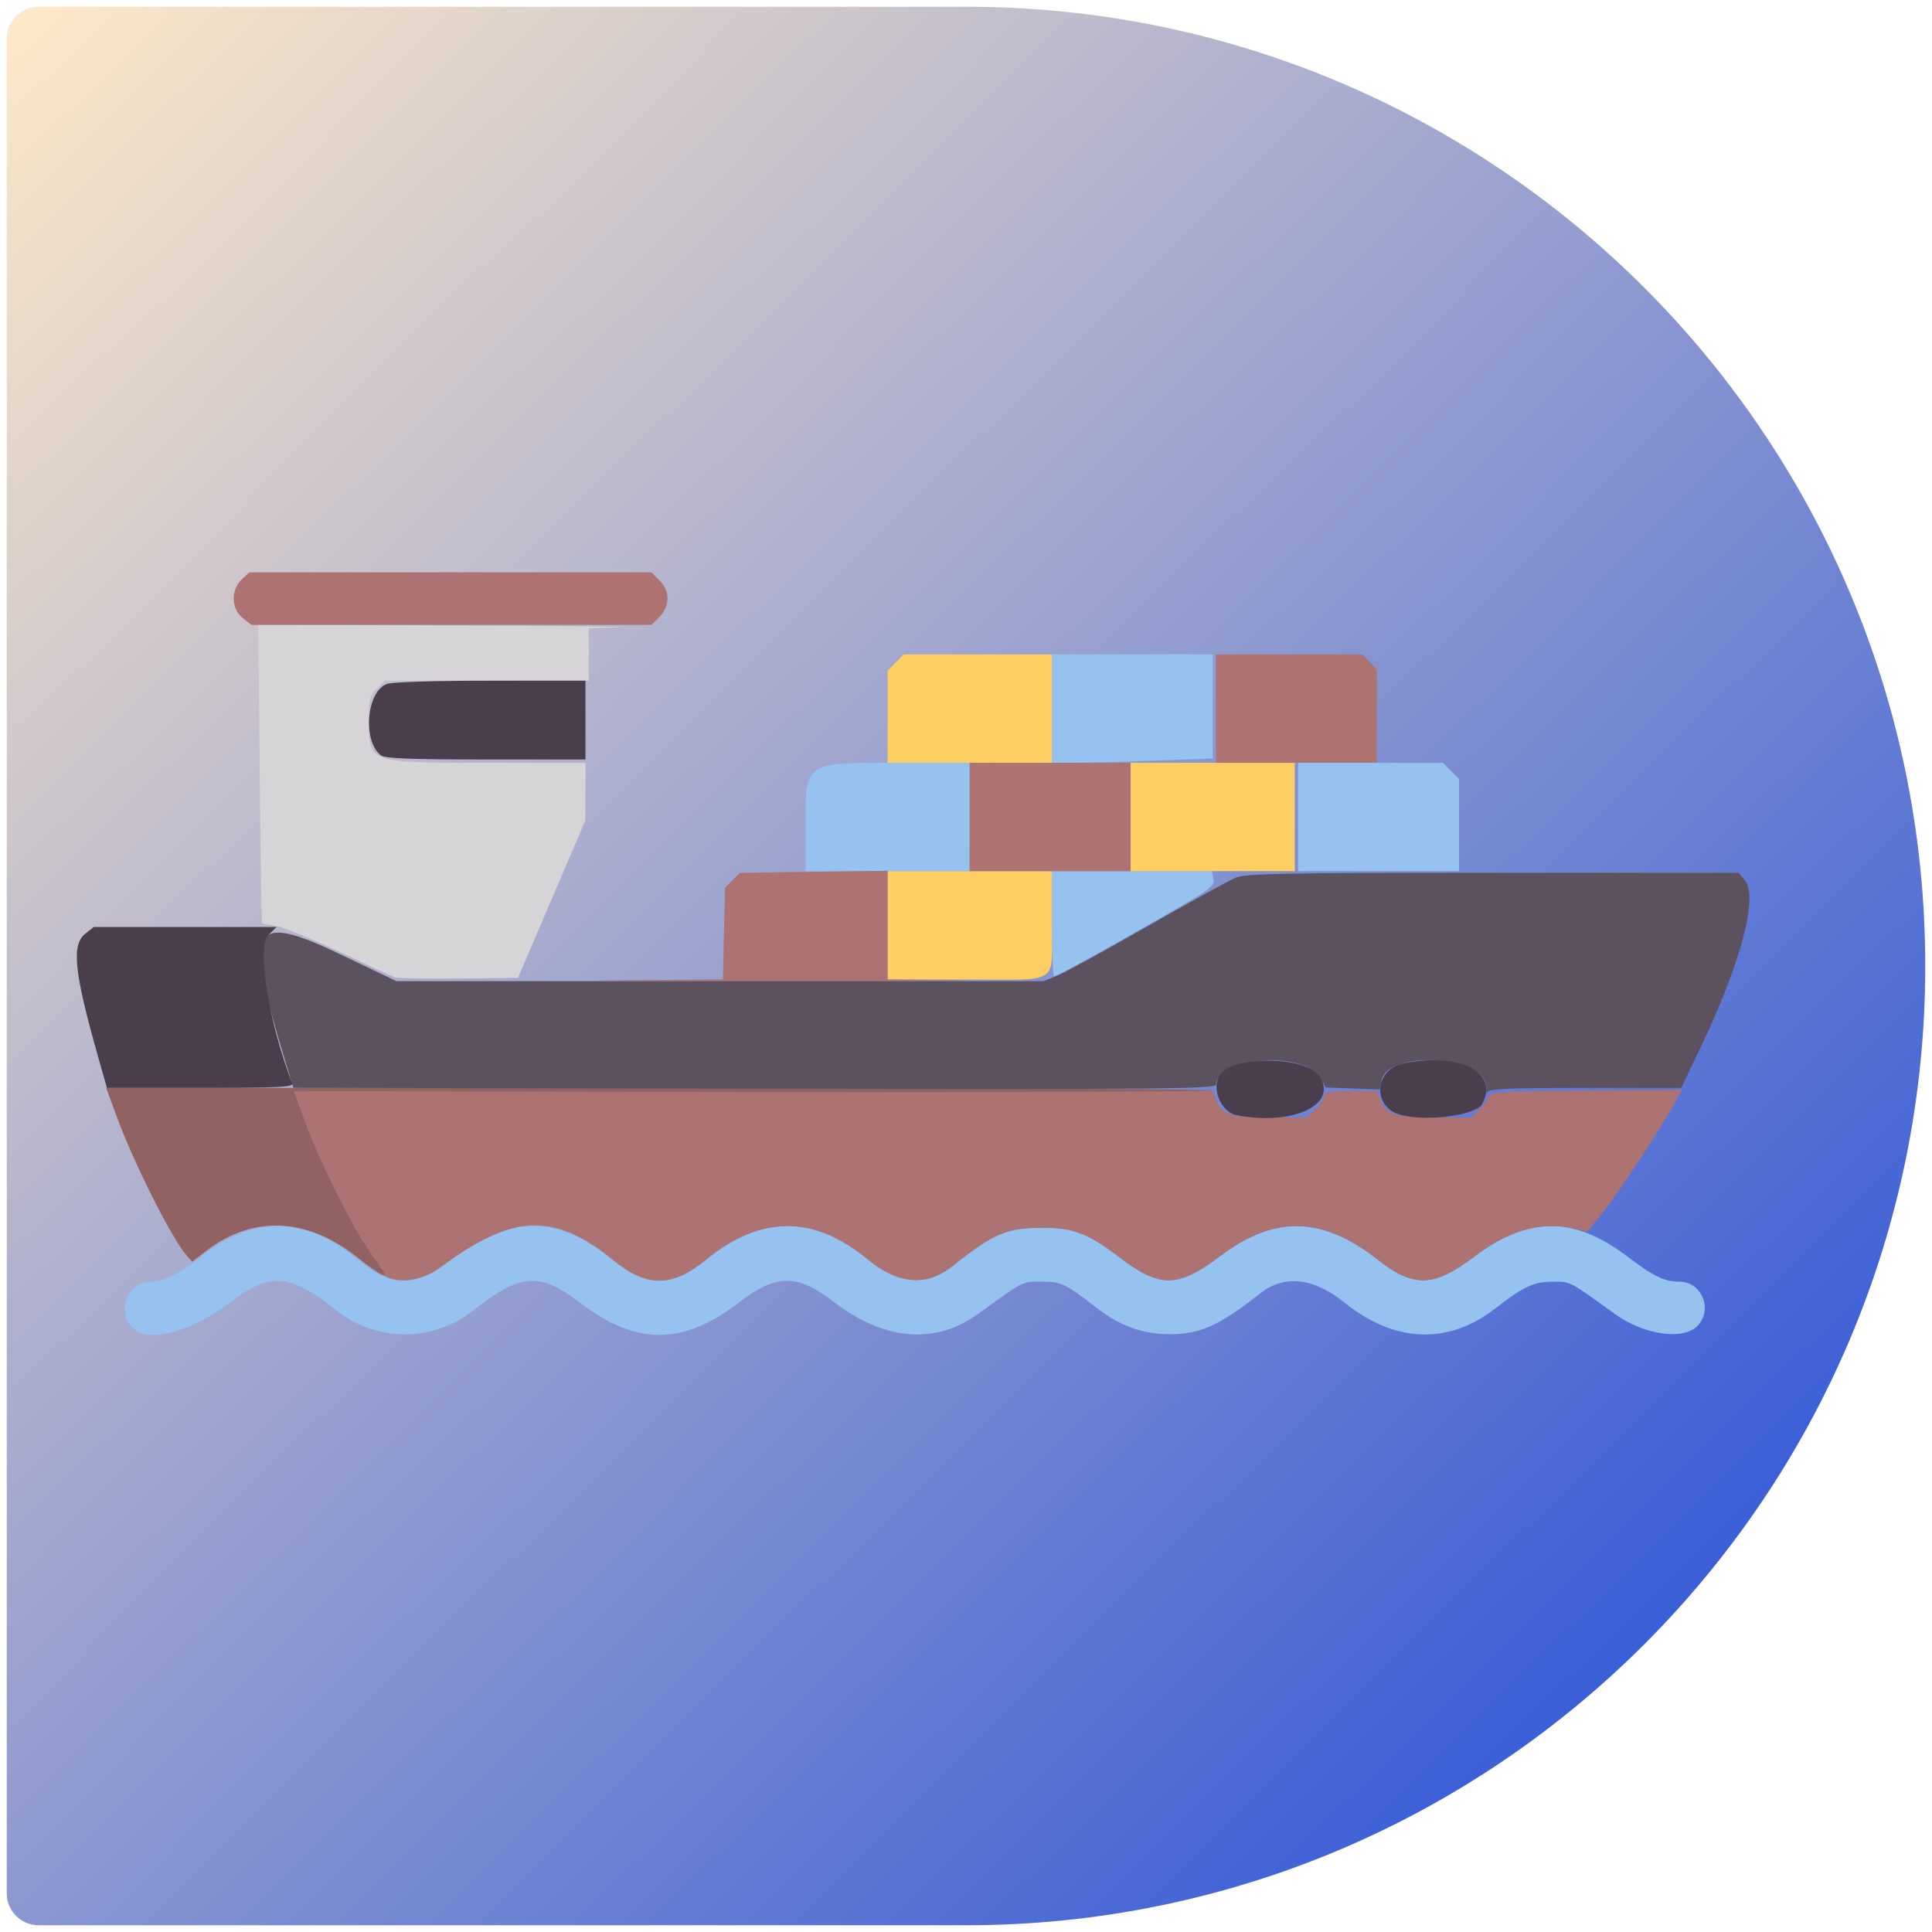
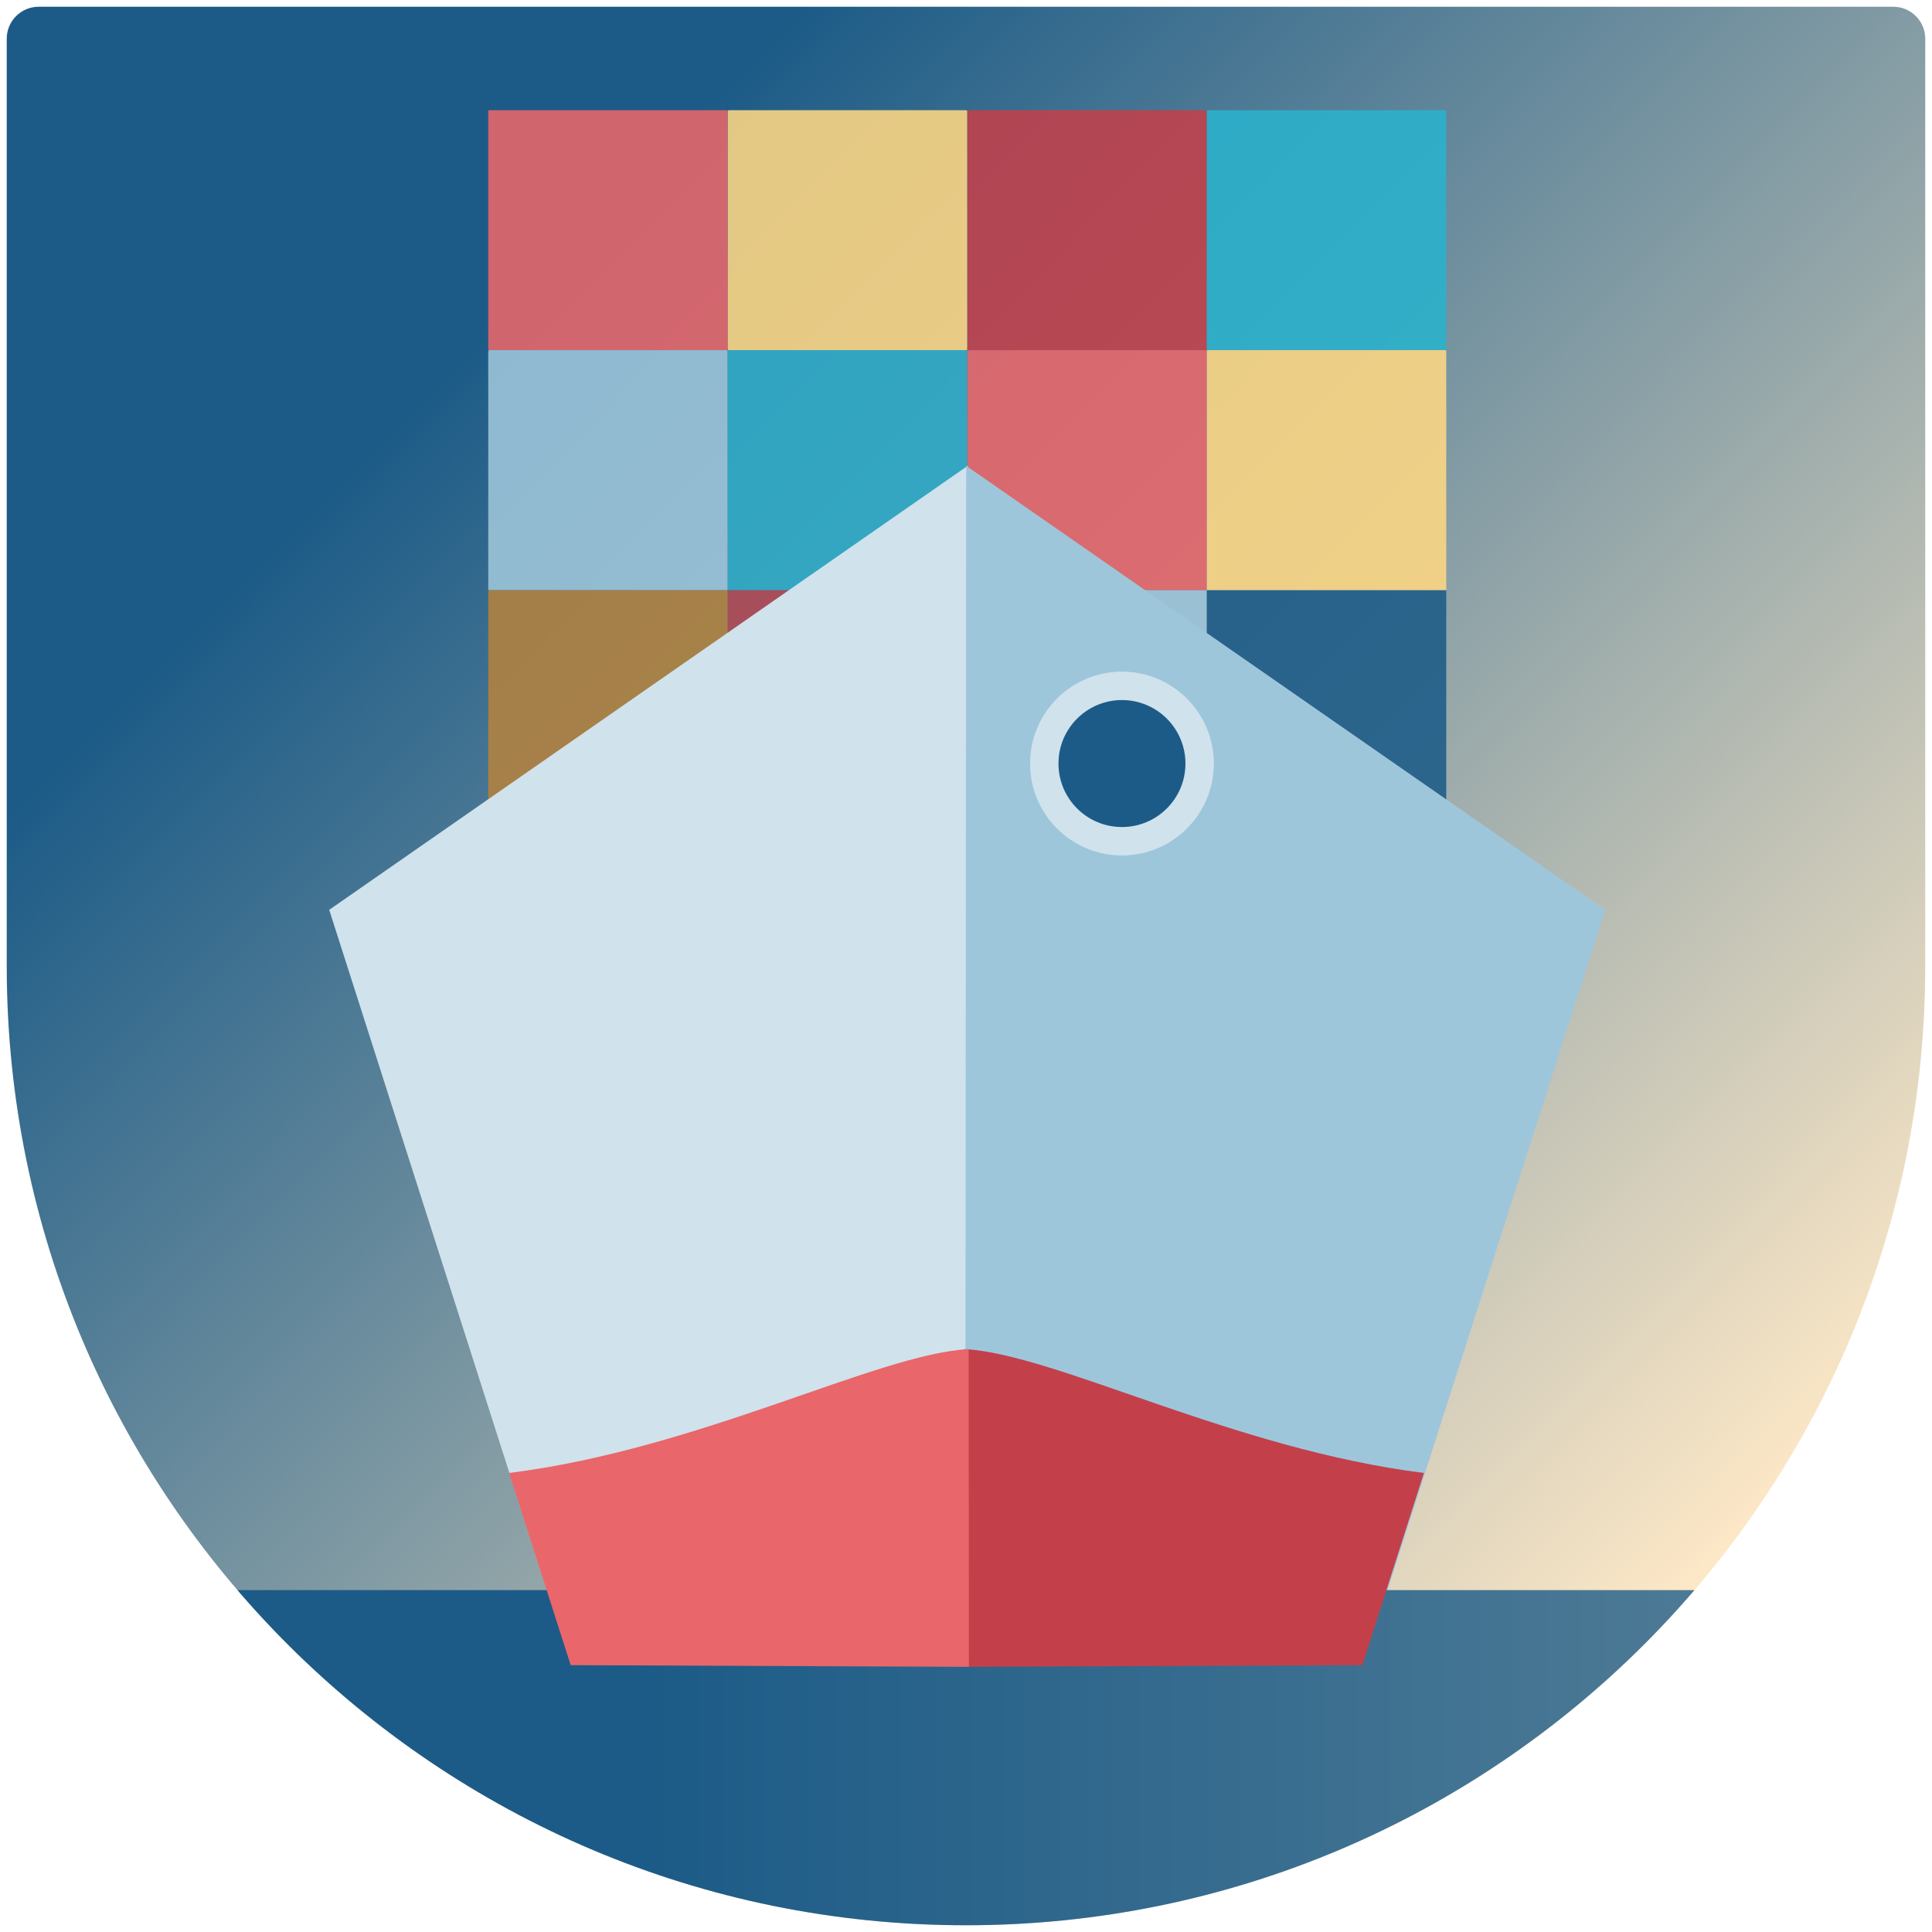
- <svg xmlns="http://www.w3.org/2000/svg" version="1.1" viewBox="0 0 86 86" id="svg128">
-   <defs id="defs100">
-     <linearGradient id="c" x1="85.999" x2="12" y1="86" y2="13" gradientTransform="matrix(0 -1 -1 0 86 90)" gradientUnits="userSpaceOnUse">
-       <stop stop-color="#00e0e8" offset="0" id="stop85" style="stop-color:#ffe9c7;stop-opacity:1;" />
-       <stop stop-color="#008bfc" offset="1" id="stop83" style="stop-color:#3a5ed7;stop-opacity:1;" />
+ <svg xmlns="http://www.w3.org/2000/svg" xmlns:xlink="http://www.w3.org/1999/xlink" width="86" height="86" id="svg2" version="1.1">
+   <defs id="defs4">
+     <linearGradient id="linearGradient17742">
+       <stop style="stop-color:#1c5b87;stop-opacity:1;" offset="0.282" id="stop17738" />
+       <stop style="stop-color:#507c96;stop-opacity:1;" offset="1" id="stop17740" />
    </linearGradient>
-     <linearGradient id="b" x1="84.311" x2="1.442" y1="83.506" y2="1.318" gradientUnits="userSpaceOnUse">
-       <stop stop-color="#008bfc" stop-opacity=".513" offset="0" id="stop88" />
-       <stop stop-color="#00e0e8" stop-opacity=".848" offset="1" id="stop90" />
+     <linearGradient id="linearGradient3789-6">
+       <stop style="stop-color:#1c5b87;stop-opacity:1;" offset="0.247" id="stop3793-4" />
+       <stop style="stop-color:#ffe9c7;stop-opacity:1;" offset="1" id="stop3791-0" />
    </linearGradient>
-     <linearGradient id="a" x1="20.549" x2="54.705" y1="20.705" y2="58.172" gradientUnits="userSpaceOnUse">
-       <stop stop-color="#fff" offset="0" id="stop93" />
-       <stop stop-color="#efefef" stop-opacity=".98" offset=".432" id="stop95" />
-       <stop stop-color="#fff" stop-opacity=".957" offset="1" id="stop97" />
-     </linearGradient>
+     <clipPath clipPathUnits="userSpaceOnUse" id="clipPath2435">
+       <path style="display:inline;fill:url(#linearGradient2439);fill-opacity:1" id="path2437" d="m 42.999,89.7 c 23.583,0 42.7,-19.118 42.7,-42.7 0,-0.408 0,-41.277 0,-41.277 0,-0.786 -0.637,-1.423 -1.423,-1.423 H 1.723 c -0.786,0 -1.423,0.637 -1.423,1.423 0,0 0,40.908 0,41.277 -0.001,23.582 19.116,42.7 42.699,42.7 z" />
+     </clipPath>
+     <linearGradient xlink:href="#linearGradient3789-6" id="linearGradient2439" gradientUnits="userSpaceOnUse" gradientTransform="matrix(-1.000012,0,0,-1,86,90)" x1="85.999" y1="86" x2="12" y2="13" />
+     <linearGradient xlink:href="#linearGradient3789-6" id="linearGradient2461" gradientUnits="userSpaceOnUse" gradientTransform="matrix(-1.000012,0,0,-1,86,90)" x1="85.999" y1="86" x2="12" y2="13" />
+     <clipPath clipPathUnits="userSpaceOnUse" id="clipPath17732">
+       <path style="display:inline;opacity:0.878;fill:url(#linearGradient17736);fill-opacity:1" id="path17734" d="m 42.999,89.7 c 23.583,0 42.7,-19.118 42.7,-42.7 0,-0.408 0,-41.277 0,-41.277 0,-0.786 -0.637,-1.423 -1.423,-1.423 H 1.723 c -0.786,0 -1.423,0.637 -1.423,1.423 0,0 0,40.908 0,41.277 -0.001,23.582 19.116,42.7 42.699,42.7 z" />
+     </clipPath>
+     <linearGradient xlink:href="#linearGradient3789-6" id="linearGradient17736" gradientUnits="userSpaceOnUse" gradientTransform="matrix(-1.000012,0,0,-1,86,90)" x1="85.999" y1="86" x2="12" y2="13" />
+     <linearGradient xlink:href="#linearGradient17742" id="linearGradient17744" x1="9.227" y1="82.24" x2="78.677" y2="82.24" gradientUnits="userSpaceOnUse" />
  </defs>
-   <g transform="translate(0,-4)" id="g126">
-     <path d="m85.7 47c0 23.583-19.118 42.7-42.7 42.7h-41.277c-0.786 0-1.423-0.637-1.423-1.423v-82.554c0-0.786 0.637-1.423 1.423-1.423h41.277c23.582-1e-3 42.7 19.116 42.7 42.699z" fill="url(#c)" id="path104" />
-     <g id="g727" transform="matrix(0.137043,0,0,0.137043,3.257295,9.011038)">
-       <path style="fill:#d6d4d7;stroke-width:1.067" d="m 104.533,280.901 c -0.88,-0.305 -9.04,-4.061 -18.133,-8.347 -9.093,-4.286 -18.393,-8.064 -20.665,-8.395 -2.273,-0.331 -4.257,-0.743 -4.41,-0.914 -0.153,-0.172 -0.483,-22.032 -0.733,-48.579 l -0.456,-48.267 62.999,0.219 c 34.649,0.121 58.799,0.379 53.666,0.575 l -9.333,0.356 v 8.492 8.492 h -33.115 -33.115 l -2.618,2.618 c -2.31,2.31 -2.614,3.536 -2.584,10.4 0.06,13.755 -0.244,13.648 38.829,13.648 h 31.537 l -0.011,9.333 -0.011,9.333 -10.953,25.6 -10.953,25.6 -19.169,0.195 c -10.543,0.107 -19.889,-0.055 -20.769,-0.36 z" id="path741" />
-       <path style="fill:#95c2ee;stroke-width:1.067" d="m 20.042,395.346 c -6.401,-4.863 -2.754,-15.612 5.296,-15.612 3.811,0 9.588,-2.781 15.035,-7.239 17.442,-14.272 34.785,-14.336 51.827,-0.193 11.562,9.596 18.565,9.583 31.113,-0.056 18.662,-14.336 34.103,-14.222 51.94,0.384 11.053,9.051 19.24,9.051 30.293,0 17.805,-14.579 35.028,-14.608 52.587,-0.087 9.775,8.084 19.029,8.839 27.343,2.233 13.335,-10.597 17.508,-12.423 28.657,-12.547 10.562,-0.117 15.354,1.68 25.867,9.7 13.053,9.957 18.884,9.843 32.778,-0.645 17.504,-13.212 33.074,-12.792 51.07,1.377 11.584,9.121 18.069,8.878 31.411,-1.175 17.558,-13.231 32.19,-13.147 49.849,0.286 8.225,6.256 11.785,7.963 16.609,7.963 7.342,0 11.037,9.209 5.797,14.448 -4.678,4.678 -17.386,2.81 -26.715,-3.929 -14.989,-10.827 -14.401,-10.52 -20.116,-10.518 -6.24,0.002 -9.449,1.496 -18.861,8.782 -15.248,11.803 -32.595,11.117 -48.801,-1.931 -10.184,-8.199 -19.666,-9.226 -27.543,-2.984 -12.99,10.294 -19.386,13.199 -29.059,13.199 -8.919,0 -16.145,-2.534 -23.615,-8.283 -10.776,-8.293 -11.775,-8.772 -18.288,-8.778 -6.344,-0.006 -5.471,-0.451 -20.65,10.514 -13.877,10.024 -30.375,8.65 -46.74,-3.893 -12.098,-9.273 -18.629,-9.23 -30.944,0.202 -18.252,13.98 -33.331,13.967 -51.624,-0.045 -13.105,-10.038 -19.267,-9.554 -34.816,2.736 -12.794,10.113 -31.226,10.113 -44.02,0 -15.549,-12.29 -21.71,-12.774 -34.816,-2.736 -11.999,9.191 -25.359,13.012 -30.866,8.829 z M 317.867,263.467 v -17.067 h 26.009 26.009 l 0.486,2.544 c 0.44,2.3 -1.009,3.4 -15.076,11.448 -22.587,12.923 -35.715,20.142 -36.629,20.142 -0.44,0 -0.8,-7.68 -0.8,-17.067 z m -80,-30.883 c 0,-21.961 -0.823,-21.384 30.45,-21.384 h 22.883 v 17.6 17.6 h -26.667 -26.667 z m 160,-3.784 v -17.6 h 23.515 23.515 l 2.618,2.618 2.618,2.618 v 14.982 14.982 h -26.133 -26.133 z m -80,-35.2 v -17.6 h 26.133 26.133 v 16.898 16.898 l -19.371,0.702 c -10.654,0.386 -22.414,0.702 -26.133,0.702 h -6.762 z" id="path739" />
-       <path style="fill:#fdcf63;stroke-width:1.067" d="m 264.533,264 v -17.6 h 26.667 26.667 v 16.953 c 0,20.426 3.385,18.247 -28.354,18.247 h -24.979 z m 78.933,-35.2 v -17.6 h 26.667 26.667 v 17.6 17.6 h -26.667 -26.667 z m -78.933,-32.582 v -14.982 l 2.618,-2.618 2.618,-2.618 h 24.048 24.048 v 17.6 17.6 h -26.667 -26.667 z" id="path737" />
-       <path style="fill:#ad7272;stroke-width:1.067" d="m 103.467,378.83 c -1.467,-0.383 -2.748,-1.176 -2.847,-1.763 -0.099,-0.587 -2.327,-4.267 -4.952,-8.178 -5.983,-8.917 -15.517,-28.23 -20.317,-41.155 l -3.664,-9.867 H 220.937 370.186 l 0.973,2.559 c 1.89,4.972 4.866,5.974 17.733,5.974 h 11.884 l 2.812,-2.812 c 1.547,-1.547 2.812,-3.467 2.812,-4.267 0,-1.107 2.043,-1.455 8.56,-1.455 h 8.56 l 0.973,2.559 c 1.89,4.972 4.866,5.974 17.733,5.974 h 11.884 l 2.812,-2.812 c 1.547,-1.547 2.812,-3.453 2.812,-4.236 0,-1.148 6.082,-1.481 31.419,-1.721 l 31.419,-0.298 -3.276,5.867 c -5.051,9.044 -18.833,29.832 -23.438,35.353 l -4.132,4.953 -3.996,-0.928 c -10.844,-2.518 -21.479,0.452 -32.876,9.181 -12.747,9.764 -19.499,9.96 -31.005,0.9 -17.996,-14.169 -33.566,-14.589 -51.07,-1.377 -13.894,10.487 -19.725,10.602 -32.778,0.645 -10.513,-8.02 -15.305,-9.816 -25.867,-9.7 -11.15,0.123 -15.322,1.95 -28.657,12.547 -8.313,6.606 -17.568,5.851 -27.343,-2.233 -17.559,-14.52 -34.782,-14.492 -52.587,0.087 -11.053,9.051 -19.24,9.051 -30.293,0 -19.115,-15.652 -32.445,-15.012 -56.32,2.704 -4.426,3.284 -10.78,4.721 -15.467,3.497 z m 73.786,-96.978 33.786,-0.282 0.347,-14.892 0.347,-14.892 2.427,-2.427 2.427,-2.427 23.973,-0.323 23.973,-0.323 v 17.636 17.636 l 23.2,0.287 c 12.76,0.158 -14.48,0.287 -60.533,0.287 -46.053,0 -68.529,-0.127 -49.947,-0.282 z m 113.947,-53.052 v -17.6 h 26.133 26.133 v 17.6 17.6 h -26.133 -26.133 z m 80,-35.2 v -17.6 h 23.814 23.814 l 2.319,2.469 2.319,2.469 v 15.131 15.131 H 397.333 371.2 Z M 55.077,164.189 c -3.754,-2.953 -3.924,-9.172 -0.342,-12.537 l 2.469,-2.319 h 65.313 65.313 l 2.618,2.618 c 3.464,3.464 3.464,8.366 0,11.83 l -2.618,2.618 h -64.971 -64.971 z" id="path735" />
-       <path style="fill:#926263;stroke-width:1.067" d="M 92.669,372.12 C 76.283,358.918 58.596,358.01 43.428,369.592 l -4.78,3.65 -1.631,-1.821 C 32.104,365.936 19.661,341.228 13.941,325.6 l -3.221,-8.8 H 190.364 c 98.804,0 179.866,0.36 180.138,0.8 0.272,0.44 -66.851,0.677 -149.163,0.526 l -149.657,-0.274 3.667,9.874 c 4.81,12.951 14.342,32.256 20.326,41.162 2.628,3.911 5.004,7.472 5.281,7.912 1.423,2.262 -2.23,0.199 -8.287,-4.68 z" id="path733" />
-       <path style="fill:#5c525f;stroke-width:1.067" d="m 458.954,316.43 c -0.07,-10.13 -31.99,-12.081 -33.982,-2.077 l -0.593,2.981 -8.744,-0.338 -8.744,-0.338 -1.801,-3.138 c -5.042,-8.784 -33.662,-6.912 -33.855,2.214 -0.03,1.416 -17.284,1.568 -149.869,1.326 L 71.531,316.785 68.854,307.993 c -13.595,-44.666 -11.358,-48.649 19.117,-34.032 l 17.038,8.172 h 105.096 105.096 l 4.561,-1.869 c 2.509,-1.028 15.709,-8.245 29.333,-16.037 13.625,-7.792 26.452,-14.871 28.505,-15.731 3.166,-1.325 15.86,-1.563 83.561,-1.563 h 79.827 l 2.039,2.518 c 4.32,5.335 -1.333,26.72 -14.209,53.748 l -6.479,13.6 h -31.214 c -24.011,0 -31.322,0.308 -31.682,1.333 -0.257,0.733 -0.477,-0.033 -0.489,-1.704 z" id="path731" />
-       <path style="fill:#4a3e4d;stroke-width:1.067" d="m 377.888,325.65 c -5.257,-1.016 -8.438,-9.124 -5.234,-13.341 4.684,-6.165 28.026,-5.679 32.186,0.67 6.087,9.291 -8.631,16.21 -26.952,12.671 z m 53.579,-0.014 c -9.732,-2.354 -9.007,-15.017 0.967,-16.888 18.373,-3.447 30.703,3.04 25.227,13.272 -1.942,3.629 -17.349,5.756 -26.194,3.617 z M 8.162,306.933 c -7.897,-27.87 -8.802,-36.636 -4.156,-40.291 l 2.682,-2.109 H 36.362 66.036 l -2.618,2.618 c -3.864,3.864 0.023,28.141 7.715,48.185 0.468,1.22 -4.505,1.464 -29.807,1.464 H 10.958 Z M 99.985,208.8 c -6.063,-4.604 -4.748,-20.68 1.899,-23.207 1.613,-0.613 15.789,-1.06 33.652,-1.06 h 30.864 v 12.8 12.8 h -32.329 c -24.216,0 -32.77,-0.335 -34.085,-1.333 z" id="path729" />
+   <g id="layer2" style="display:inline" transform="translate(0,-4)">
+     <path style="display:inline;fill:url(#linearGradient2461);fill-opacity:1;opacity:1" id="path11" d="m 42.999,89.7 c 23.583,0 42.7,-19.118 42.7,-42.7 0,-0.408 0,-41.277 0,-41.277 0,-0.786 -0.637,-1.423 -1.423,-1.423 H 1.723 c -0.786,0 -1.423,0.637 -1.423,1.423 0,0 0,40.908 0,41.277 -0.001,23.582 19.116,42.7 42.699,42.7 z" />
+     <g id="g17510" style="opacity:1">
+       <rect style="opacity:0.878;fill:#e9666a;fill-rule:evenodd;stroke:none;stroke-width:1.599;stroke-dasharray:6.395, 1.599;stroke-opacity:0.447;paint-order:stroke markers fill;stop-color:#000000;fill-opacity:1" id="rect11786" width="10.657" height="10.686" x="21.734" y="8.906" rx="0.066" ry="0.03" />
+       <rect style="display:inline;opacity:0.878;fill:#c3404a;fill-opacity:1;fill-rule:evenodd;stroke:none;stroke-width:1.599;stroke-dasharray:6.395, 1.599;stroke-opacity:0.447;paint-order:stroke markers fill;stop-color:#000000" id="rect11786-0" width="10.657" height="10.686" x="43.059" y="8.906" rx="0.066" ry="0.03" />
+       <rect style="display:inline;opacity:0.878;fill:#fed783;fill-opacity:1;fill-rule:evenodd;stroke:none;stroke-width:1.599;stroke-dasharray:6.395, 1.599;stroke-opacity:0.447;paint-order:stroke markers fill;stop-color:#000000" id="rect11786-9" width="10.657" height="10.686" x="32.396" y="8.906" rx="0.066" ry="0.03" />
+       <rect style="display:inline;opacity:0.878;fill:#2ab2cd;fill-opacity:1;fill-rule:evenodd;stroke:none;stroke-width:1.599;stroke-dasharray:6.395, 1.599;stroke-opacity:0.447;paint-order:stroke markers fill;stop-color:#000000" id="rect11786-7" width="10.657" height="10.686" x="53.721" y="8.906" rx="0.066" ry="0.03" />
+       <rect style="display:inline;opacity:0.878;fill:#9ec6db;fill-opacity:1;fill-rule:evenodd;stroke:none;stroke-width:1.599;stroke-dasharray:6.395, 1.599;stroke-opacity:0.447;paint-order:stroke markers fill;stop-color:#000000" id="rect11786-3" width="10.657" height="10.686" x="21.734" y="19.585" rx="0.066" ry="0.03" />
+       <rect style="display:inline;opacity:0.878;fill:#e9666a;fill-opacity:1;fill-rule:evenodd;stroke:none;stroke-width:1.599;stroke-dasharray:6.395, 1.599;stroke-opacity:0.447;paint-order:stroke markers fill;stop-color:#000000" id="rect11786-0-6" width="10.657" height="10.686" x="43.059" y="19.585" rx="0.066" ry="0.03" />
+       <rect style="display:inline;opacity:0.878;fill:#30adc8;fill-opacity:0.984;fill-rule:evenodd;stroke:none;stroke-width:1.599;stroke-dasharray:6.395, 1.599;stroke-opacity:0.447;paint-order:stroke markers fill;stop-color:#000000" id="rect11786-9-0" width="10.657" height="10.686" x="32.396" y="19.585" rx="0.066" ry="0.03" />
+       <rect style="display:inline;opacity:0.878;fill:#fed783;fill-opacity:1;fill-rule:evenodd;stroke:none;stroke-width:1.599;stroke-dasharray:6.395, 1.599;stroke-opacity:0.447;paint-order:stroke markers fill;stop-color:#000000" id="rect11786-7-6" width="10.657" height="10.686" x="53.721" y="19.585" rx="0.066" ry="0.03" />
+       <rect style="display:inline;opacity:0.878;fill:#b3823e;fill-opacity:1;fill-rule:evenodd;stroke:none;stroke-width:1.599;stroke-dasharray:6.395, 1.599;stroke-opacity:0.447;paint-order:stroke markers fill;stop-color:#000000" id="rect11786-3-2" width="10.657" height="10.686" x="21.734" y="30.274" rx="0.066" ry="0.03" />
+       <rect style="display:inline;opacity:0.878;fill:#9ec6db;fill-opacity:1;fill-rule:evenodd;stroke:none;stroke-width:1.599;stroke-dasharray:6.395, 1.599;stroke-opacity:0.447;paint-order:stroke markers fill;stop-color:#000000" id="rect11786-0-6-6" width="10.657" height="10.686" x="43.059" y="30.274" rx="0.066" ry="0.03" />
+       <rect style="display:inline;opacity:0.878;fill:#b64652;fill-opacity:0.984;fill-rule:evenodd;stroke:none;stroke-width:1.599;stroke-dasharray:6.395, 1.599;stroke-opacity:0.447;paint-order:stroke markers fill;stop-color:#000000" id="rect11786-9-0-1" width="10.657" height="10.686" x="32.396" y="30.274" rx="0.066" ry="0.03" />
+       <rect style="display:inline;opacity:0.878;fill:#1c5b87;fill-opacity:1;fill-rule:evenodd;stroke:none;stroke-width:1.599;stroke-dasharray:6.395, 1.599;stroke-opacity:0.447;paint-order:stroke markers fill;stop-color:#000000" id="rect11786-7-6-8" width="10.657" height="10.686" x="53.721" y="30.274" rx="0.066" ry="0.03" />
    </g>
+     <path style="display:inline;opacity:1;fill:#d0e2ec;fill-opacity:1;fill-rule:evenodd;stroke:none;stroke-width:1px;stroke-linecap:butt;stroke-linejoin:miter;stroke-opacity:1" d="M 25.413,78.122 14.654,44.5 43.086,24.728 l -0.026,53.466 z" id="path12947" />
+     <path style="display:inline;opacity:1;fill:#9ec6db;fill-opacity:1;fill-rule:evenodd;stroke:none;stroke-width:1px;stroke-linecap:butt;stroke-linejoin:miter;stroke-opacity:1" d="M 60.695,78.122 71.453,44.5 43.008,24.735 42.967,78.196 Z" id="path12947-7" />
+     <rect style="opacity:1;fill:url(#linearGradient17744);fill-opacity:1;fill-rule:evenodd;stroke:none;stroke-width:1.704;stroke-dasharray:6.815, 1.704;stroke-opacity:0.447;paint-order:stroke markers fill;stop-color:#000000" id="rect17564" width="69.45" height="16.138" x="9.227" y="74.781" rx="0.066" ry="0.034" clip-path="url(#clipPath17732)" />
+     <path style="display:inline;opacity:1;fill:#c3404a;fill-opacity:1;fill-rule:evenodd;stroke:none;stroke-width:1px;stroke-linecap:butt;stroke-linejoin:miter;stroke-opacity:1" d="m 60.645,78.122 2.741,-8.555 c -8.506,-1.064 -16.384,-5.296 -20.456,-5.514 l -0.012,14.143 z" id="path12947-7-9" />
+     <path style="display:inline;opacity:1;fill:#e9666a;fill-opacity:1;fill-rule:evenodd;stroke:none;stroke-width:1px;stroke-linecap:butt;stroke-linejoin:miter;stroke-opacity:1" d="m 25.403,78.122 -2.741,-8.555 c 8.506,-1.064 16.384,-5.296 20.456,-5.514 l 0.012,14.143 z" id="path12947-7-9-0" />
+     <circle style="opacity:1;fill:#d0e2ec;fill-opacity:1;fill-rule:evenodd;stroke:none;stroke-width:2.791;stroke-dasharray:11.162, 2.791;stroke-opacity:0.447;paint-order:stroke markers fill;stop-color:#000000" id="path13849" cx="49.942" cy="37.988" r="4.084" />
+     <circle style="display:inline;opacity:1;fill:#1c5b87;fill-opacity:1;fill-rule:evenodd;stroke:none;stroke-width:2.791;stroke-dasharray:11.162, 2.791;stroke-opacity:0.447;paint-order:stroke markers fill;stop-color:#000000" id="path13849-2" cx="49.942" cy="37.988" r="2.826" />
+     <circle style="display:inline;fill:#d0e2ec;fill-opacity:1;fill-rule:evenodd;stroke:none;stroke-width:2.791;stroke-dasharray:11.162, 2.791;stroke-opacity:0.447;paint-order:stroke markers fill;stop-color:#000000" id="path13849-3" cx="49.942" cy="37.988" r="4.084" />
+     <circle style="display:inline;fill:#1c5b87;fill-opacity:1;fill-rule:evenodd;stroke:none;stroke-width:2.791;stroke-dasharray:11.162, 2.791;stroke-opacity:0.447;paint-order:stroke markers fill;stop-color:#000000" id="path13849-2-6" cx="49.942" cy="37.988" r="2.826" />
  </g>
</svg>
